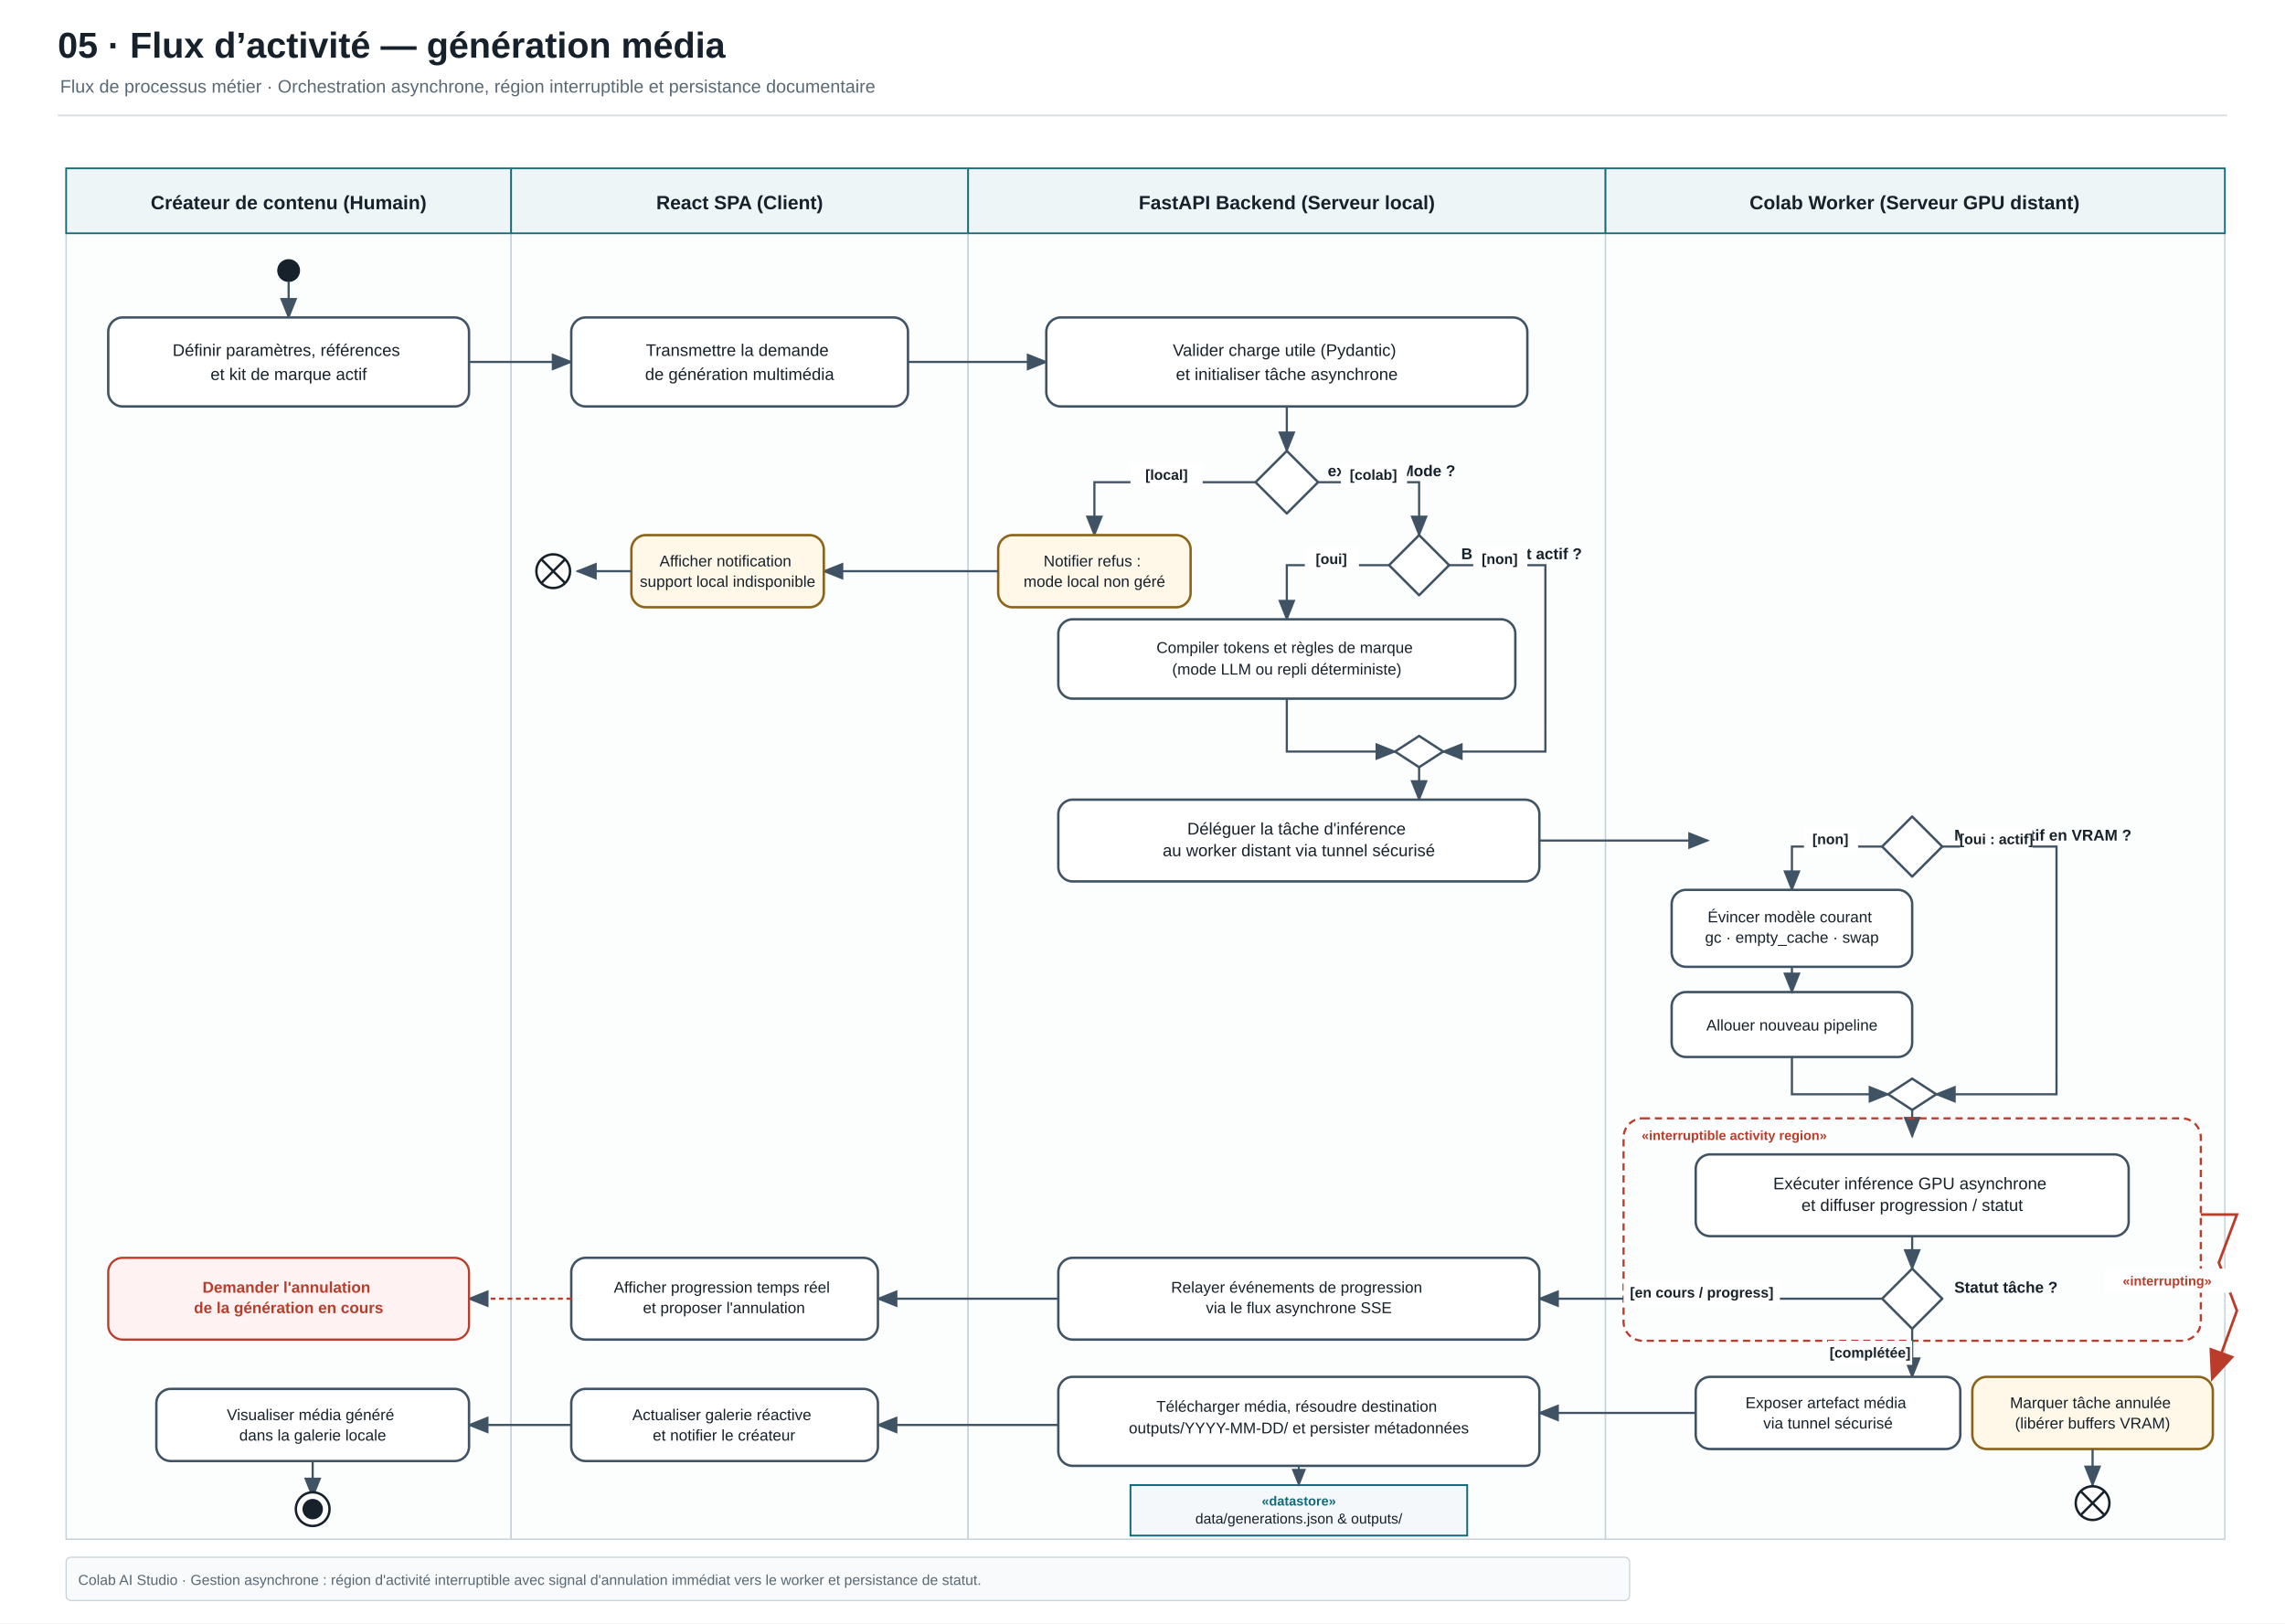
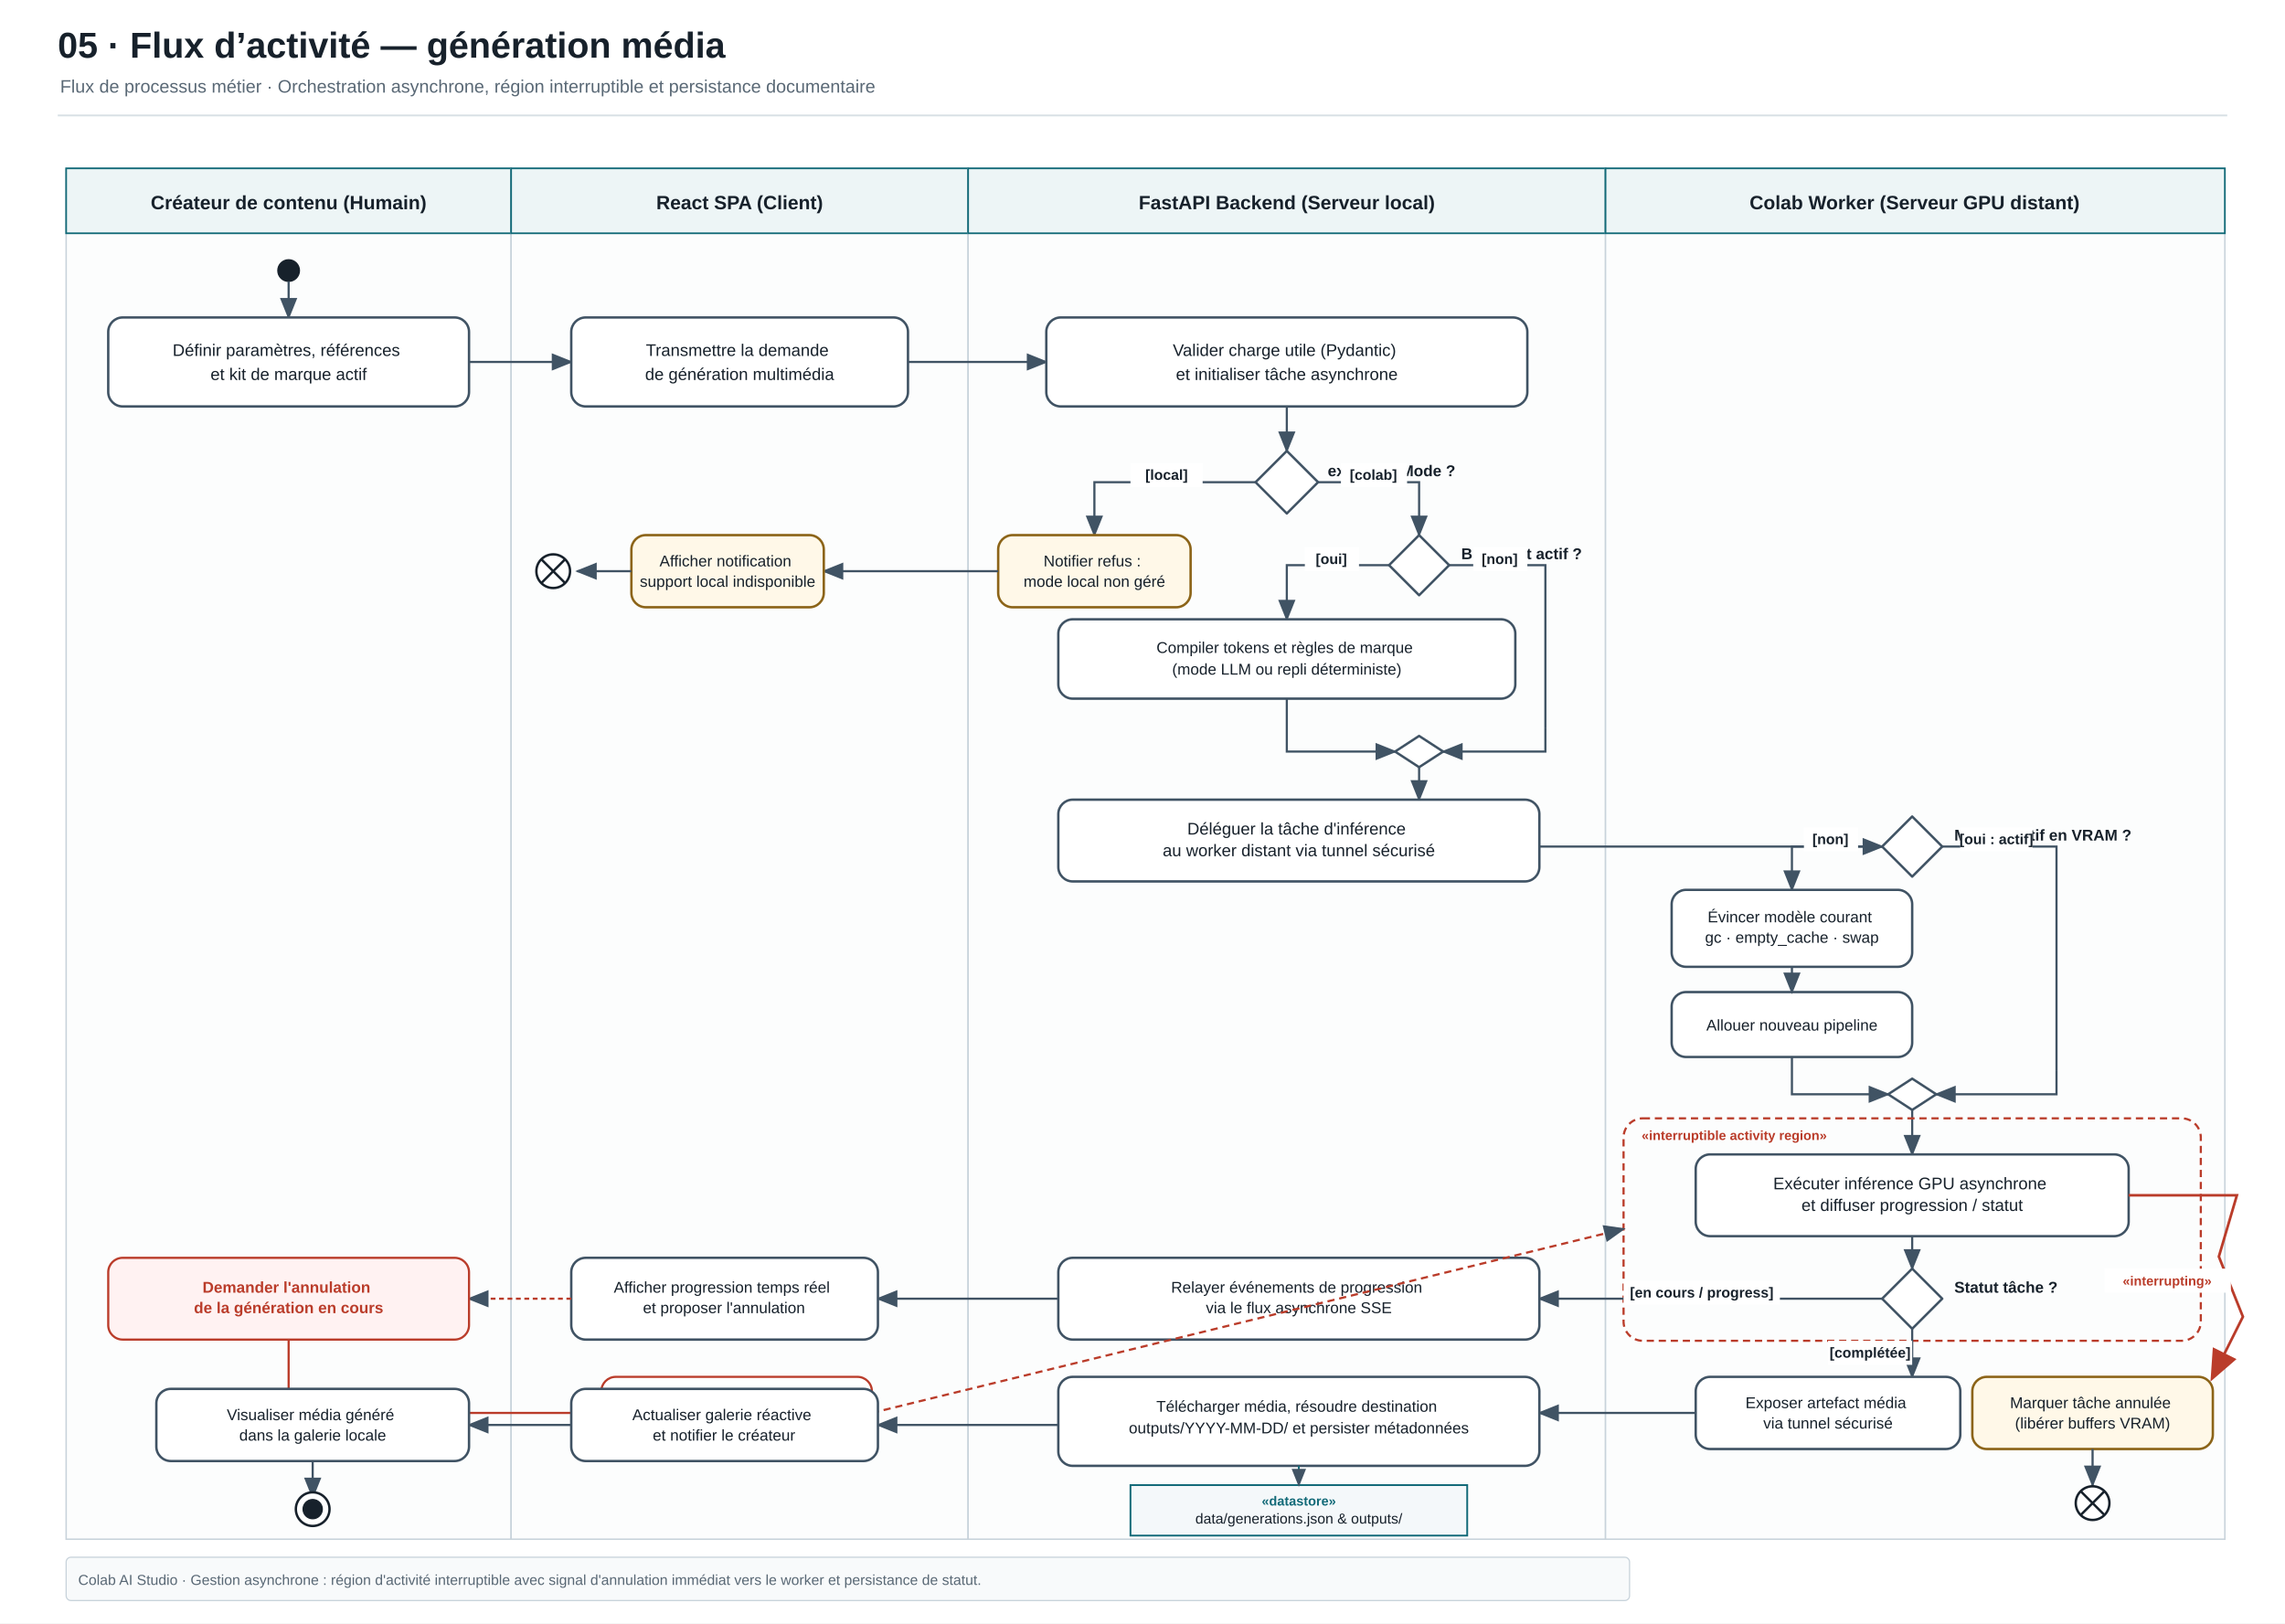
<svg xmlns="http://www.w3.org/2000/svg" width="1900" height="1350" viewBox="0 0 1900 1350">
  <defs>
    <marker id="arrow" markerWidth="10" markerHeight="8" refX="9" refY="4" orient="auto">
      <path d="M0 0 L10 4 L0 8 Z" fill="#405364" />
    </marker>
    <marker id="openArrow" markerWidth="10" markerHeight="8" refX="9" refY="4" orient="auto">
      <path d="M1 0.8 L9 4 L1 7.2" fill="none" stroke="#405364" stroke-width="1.5" />
    </marker>
    <marker id="zigzagArrow" markerWidth="12" markerHeight="10" refX="10" refY="5" orient="auto">
      <path d="M0 0 L12 5 L0 10 Z" fill="#BA3C2A" />
    </marker>
  </defs>
  <rect x="0" y="0" width="100%" height="100%" fill="#FFFFFF" />
  <text x="48" y="48" font-family="Arial, sans-serif" font-size="30" font-weight="700" fill="#17212B">05 · Flux d’activité — génération média</text>
  <text x="50" y="77" font-family="Arial, sans-serif" font-size="15" fill="#596875">Flux de processus métier · Orchestration asynchrone, région interruptible et persistance documentaire</text>
  <line x1="48" y1="96" x2="1852" y2="96" stroke="#D8E0E5" stroke-width="1.5" />
  <rect x="55" y="140" width="370" height="1140" fill="#FCFDFD" stroke="#C8D3DB" stroke-width="1.2" />
  <rect x="55" y="140" width="370" height="54" fill="#EDF5F6" stroke="#126A78" stroke-width="1.4" />
  <text x="240" y="174" text-anchor="middle" font-family="Arial, sans-serif" font-size="16" font-weight="700" fill="#17212B">Créateur de contenu (Humain)</text>
  <rect x="425" y="140" width="380" height="1140" fill="#FCFDFD" stroke="#C8D3DB" stroke-width="1.2" />
  <rect x="425" y="140" width="380" height="54" fill="#EDF5F6" stroke="#126A78" stroke-width="1.4" />
  <text x="615" y="174" text-anchor="middle" font-family="Arial, sans-serif" font-size="16" font-weight="700" fill="#17212B">React SPA (Client)</text>
  <rect x="805" y="140" width="530" height="1140" fill="#FCFDFD" stroke="#C8D3DB" stroke-width="1.2" />
  <rect x="805" y="140" width="530" height="54" fill="#EDF5F6" stroke="#126A78" stroke-width="1.4" />
  <text x="1070" y="174" text-anchor="middle" font-family="Arial, sans-serif" font-size="16" font-weight="700" fill="#17212B">FastAPI Backend (Serveur local)</text>
  <rect x="1335" y="140" width="515" height="1140" fill="#FCFDFD" stroke="#C8D3DB" stroke-width="1.2" />
  <rect x="1335" y="140" width="515" height="54" fill="#EDF5F6" stroke="#126A78" stroke-width="1.4" />
  <text x="1592" y="174" text-anchor="middle" font-family="Arial, sans-serif" font-size="16" font-weight="700" fill="#17212B">Colab Worker (Serveur GPU distant)</text>
  <circle cx="240" cy="225" r="9" fill="#17212B" stroke="#17212B" stroke-width="1" />
  <path d="M240 234 L240 264" fill="none" stroke="#405364" stroke-width="1.8" marker-end="url(#arrow)" />
  <rect x="90" y="264" width="300" height="74" rx="12" fill="#FFFFFF" stroke="#405364" stroke-width="2" />
  <text x="240" y="296" text-anchor="middle" font-family="Arial, sans-serif" font-size="14" font-weight="500" fill="#17212B">
    <tspan x="240" dy="0">Définir paramètres, références</tspan>
    <tspan x="240" dy="20">et kit de marque actif</tspan>
  </text>
  <path d="M390 301 L475 301" fill="none" stroke="#405364" stroke-width="1.8" marker-end="url(#arrow)" />
  <rect x="475" y="264" width="280" height="74" rx="12" fill="#FFFFFF" stroke="#405364" stroke-width="2" />
  <text x="615" y="296" text-anchor="middle" font-family="Arial, sans-serif" font-size="14" font-weight="500" fill="#17212B">
    <tspan x="615" dy="0">Transmettre la demande</tspan>
    <tspan x="615" dy="20">de génération multimédia</tspan>
  </text>
  <path d="M755 301 L870 301" fill="none" stroke="#405364" stroke-width="1.8" marker-end="url(#arrow)" />
  <rect x="870" y="264" width="400" height="74" rx="12" fill="#FFFFFF" stroke="#405364" stroke-width="2" />
  <text x="1070" y="296" text-anchor="middle" font-family="Arial, sans-serif" font-size="14" font-weight="500" fill="#17212B">
    <tspan x="1070" dy="0">Valider charge utile (Pydantic)</tspan>
    <tspan x="1070" dy="20">et initialiser tâche asynchrone</tspan>
  </text>
  <path d="M1070 338 L1070 375" fill="none" stroke="#405364" stroke-width="1.8" marker-end="url(#arrow)" />
  <polygon points="1070,375 1096,401 1070,427 1044,401" fill="#FFFFFF" stroke="#405364" stroke-width="2" stroke-linejoin="round" />
  <text x="1104" y="396" text-anchor="start" font-family="Arial, sans-serif" font-size="13" font-weight="600" fill="#17212B">executionMode ?</text>
  <path d="M1044 401 L910 401 L910 445" fill="none" stroke="#405364" stroke-width="1.8" marker-end="url(#arrow)" />
  <rect x="940" y="385" width="60" height="20" fill="#FFFFFF" />
  <text x="970" y="399" text-anchor="middle" font-family="Arial, sans-serif" font-size="12" font-weight="600" fill="#17212B">[local]</text>
  <rect x="830" y="445" width="160" height="60" rx="12" fill="#FFF8E8" stroke="#8C6418" stroke-width="2" />
  <text x="910" y="471" text-anchor="middle" font-family="Arial, sans-serif" font-size="13" font-weight="500" fill="#17212B">
    <tspan x="910" dy="0">Notifier refus :</tspan>
    <tspan x="910" dy="17">mode local non géré</tspan>
  </text>
  <path d="M830 475 L685 475" fill="none" stroke="#405364" stroke-width="1.8" marker-end="url(#arrow)" />
  <rect x="525" y="445" width="160" height="60" rx="12" fill="#FFF8E8" stroke="#8C6418" stroke-width="2" />
  <text x="605" y="471" text-anchor="middle" font-family="Arial, sans-serif" font-size="13" font-weight="500" fill="#17212B">
    <tspan x="605" dy="0">Afficher notification</tspan>
    <tspan x="605" dy="17">support local indisponible</tspan>
  </text>
  <path d="M525 475 L480 475" fill="none" stroke="#405364" stroke-width="1.8" marker-end="url(#arrow)" />
  <circle cx="460" cy="475" r="14" fill="#FFFFFF" stroke="#17212B" stroke-width="2" />
  <line x1="450" y1="465" x2="470" y2="485" stroke="#17212B" stroke-width="2" />
  <line x1="450" y1="485" x2="470" y2="465" stroke="#17212B" stroke-width="2" />
  <path d="M1096 401 L1180 401 L1180 445" fill="none" stroke="#405364" stroke-width="1.8" marker-end="url(#arrow)" />
  <rect x="1115" y="385" width="55" height="20" fill="#FFFFFF" />
  <text x="1142" y="399" text-anchor="middle" font-family="Arial, sans-serif" font-size="12" font-weight="600" fill="#17212B">[colab]</text>
  <polygon points="1180,445 1205,470 1180,495 1155,470" fill="#FFFFFF" stroke="#405364" stroke-width="2" stroke-linejoin="round" />
  <text x="1215" y="465" text-anchor="start" font-family="Arial, sans-serif" font-size="13" font-weight="600" fill="#17212B">Brand Kit actif ?</text>
  <path d="M1155 470 L1070 470 L1070 515" fill="none" stroke="#405364" stroke-width="1.8" marker-end="url(#arrow)" />
  <rect x="1085" y="455" width="45" height="20" fill="#FFFFFF" />
  <text x="1107" y="469" text-anchor="middle" font-family="Arial, sans-serif" font-size="12" font-weight="600" fill="#17212B">[oui]</text>
  <rect x="880" y="515" width="380" height="66" rx="12" fill="#FFFFFF" stroke="#405364" stroke-width="2" />
  <text x="1070" y="543" text-anchor="middle" font-family="Arial, sans-serif" font-size="13" font-weight="500" fill="#17212B">
    <tspan x="1070" dy="0">Compiler tokens et règles de marque</tspan>
    <tspan x="1070" dy="18">(mode LLM ou repli déterministe)</tspan>
  </text>
  <path d="M1205 470 L1285 470 L1285 605" fill="none" stroke="#405364" stroke-width="1.8" />
  <rect x="1225" y="455" width="45" height="20" fill="#FFFFFF" />
  <text x="1247" y="469" text-anchor="middle" font-family="Arial, sans-serif" font-size="12" font-weight="600" fill="#17212B">[non]</text>
  <path d="M1070 581 L1070 625 L1160 625" fill="none" stroke="#405364" stroke-width="1.8" marker-end="url(#arrow)" />
  <path d="M1285 605 L1285 625 L1200 625" fill="none" stroke="#405364" stroke-width="1.8" marker-end="url(#arrow)" />
  <polygon points="1180,612 1200,625 1180,638 1160,625" fill="#FFFFFF" stroke="#405364" stroke-width="2" stroke-linejoin="round" />
  <path d="M1180 638 L1180 665" fill="none" stroke="#405364" stroke-width="1.8" marker-end="url(#arrow)" />
  <rect x="880" y="665" width="400" height="68" rx="12" fill="#FFFFFF" stroke="#405364" stroke-width="2" />
  <text x="1080" y="694" text-anchor="middle" font-family="Arial, sans-serif" font-size="14" font-weight="500" fill="#17212B">
    <tspan x="1080" dy="0">Déléguer la tâche d'inférence</tspan>
    <tspan x="1080" dy="18">au worker distant via tunnel sécurisé</tspan>
  </text>
-   <path d="M1280 699 L1420 699" fill="none" stroke="#405364" stroke-width="1.8" marker-end="url(#arrow)" />
+   <path d="M1280 704 L1565 704" fill="none" stroke="#405364" stroke-width="1.8" marker-end="url(#arrow)" />
  <polygon points="1590,679 1615,704 1590,729 1565,704" fill="#FFFFFF" stroke="#405364" stroke-width="2" stroke-linejoin="round" />
  <text x="1625" y="699" text-anchor="start" font-family="Arial, sans-serif" font-size="13" font-weight="600" fill="#17212B">Modèle actif en VRAM ?</text>
  <path d="M1565 704 L1490 704 L1490 740" fill="none" stroke="#405364" stroke-width="1.8" marker-end="url(#arrow)" />
  <rect x="1500" y="688" width="45" height="20" fill="#FFFFFF" />
  <text x="1522" y="702" text-anchor="middle" font-family="Arial, sans-serif" font-size="12" font-weight="600" fill="#17212B">[non]</text>
  <rect x="1390" y="740" width="200" height="64" rx="12" fill="#FFFFFF" stroke="#405364" stroke-width="2" />
  <text x="1490" y="767" text-anchor="middle" font-family="Arial, sans-serif" font-size="13" font-weight="500" fill="#17212B">
    <tspan x="1490" dy="0">Évincer modèle courant</tspan>
    <tspan x="1490" dy="17">gc · empty_cache · swap</tspan>
  </text>
  <rect x="1390" y="825" width="200" height="54" rx="12" fill="#FFFFFF" stroke="#405364" stroke-width="2" />
  <text x="1490" y="857" text-anchor="middle" font-family="Arial, sans-serif" font-size="13" font-weight="500" fill="#17212B">
    <tspan x="1490" dy="0">Allouer nouveau pipeline</tspan>
  </text>
  <path d="M1490 804 L1490 825" fill="none" stroke="#405364" stroke-width="1.8" marker-end="url(#arrow)" />
  <path d="M1615 704 L1710 704 L1710 890" fill="none" stroke="#405364" stroke-width="1.8" />
  <rect x="1630" y="688" width="60" height="20" fill="#FFFFFF" />
  <text x="1660" y="702" text-anchor="middle" font-family="Arial, sans-serif" font-size="12" font-weight="600" fill="#17212B">[oui : actif]</text>
  <path d="M1490 879 L1490 910 L1570 910" fill="none" stroke="#405364" stroke-width="1.8" marker-end="url(#arrow)" />
  <path d="M1710 890 L1710 910 L1610 910" fill="none" stroke="#405364" stroke-width="1.8" marker-end="url(#arrow)" />
  <polygon points="1590,897 1610,910 1590,923 1570,910" fill="#FFFFFF" stroke="#405364" stroke-width="2" stroke-linejoin="round" />
-   <path d="M1590 923 L1590 945" fill="none" stroke="#405364" stroke-width="1.8" marker-end="url(#arrow)" />
+   <path d="M1590 923 L1590 960" fill="none" stroke="#405364" stroke-width="1.8" marker-end="url(#arrow)" />
  <rect x="1350" y="930" width="480" height="185" rx="16" fill="none" stroke="#BA3C2A" stroke-width="1.8" stroke-dasharray="6 4" />
  <text x="1365" y="948" font-family="Arial, sans-serif" font-size="11" font-weight="700" fill="#BA3C2A">«interruptible activity region»</text>
  <rect x="1410" y="960" width="360" height="68" rx="12" fill="#FFFFFF" stroke="#405364" stroke-width="2" />
  <text x="1590" y="989" text-anchor="middle" font-family="Arial, sans-serif" font-size="14" font-weight="500" fill="#17212B">
    <tspan x="1590" dy="0">Exécuter inférence GPU asynchrone</tspan>
    <tspan x="1590" dy="18">et diffuser progression / statut</tspan>
  </text>
  <path d="M1590 1028 L1590 1055" fill="none" stroke="#405364" stroke-width="1.8" marker-end="url(#arrow)" />
  <polygon points="1590,1055 1615,1080 1590,1105 1565,1080" fill="#FFFFFF" stroke="#405364" stroke-width="2" stroke-linejoin="round" />
  <text x="1625" y="1075" text-anchor="start" font-family="Arial, sans-serif" font-size="13" font-weight="600" fill="#17212B">Statut tâche ?</text>
  <path d="M1565 1080 L1280 1080" fill="none" stroke="#405364" stroke-width="1.8" marker-end="url(#arrow)" />
  <rect x="1350" y="1065" width="130" height="20" fill="#FFFFFF" />
  <text x="1415" y="1079" text-anchor="middle" font-family="Arial, sans-serif" font-size="12" font-weight="600" fill="#17212B">[en cours / progress]</text>
  <rect x="880" y="1046" width="400" height="68" rx="12" fill="#FFFFFF" stroke="#405364" stroke-width="2" />
  <text x="1080" y="1075" text-anchor="middle" font-family="Arial, sans-serif" font-size="13" font-weight="500" fill="#17212B">
    <tspan x="1080" dy="0">Relayer événements de progression</tspan>
    <tspan x="1080" dy="17">via le flux asynchrone SSE</tspan>
  </text>
  <path d="M880 1080 L730 1080" fill="none" stroke="#405364" stroke-width="1.8" marker-end="url(#arrow)" />
  <rect x="475" y="1046" width="255" height="68" rx="12" fill="#FFFFFF" stroke="#405364" stroke-width="2" />
  <text x="602" y="1075" text-anchor="middle" font-family="Arial, sans-serif" font-size="13" font-weight="500" fill="#17212B">
    <tspan x="602" dy="0">Afficher progression temps réel</tspan>
    <tspan x="602" dy="17">et proposer l'annulation</tspan>
  </text>
  <path d="M475 1080 L390 1080" fill="none" stroke="#BA3C2A" stroke-width="1.8" stroke-dasharray="4 3" marker-end="url(#arrow)" />
  <rect x="90" y="1046" width="300" height="68" rx="12" fill="#FFF2F2" stroke="#BA3C2A" stroke-width="1.8" />
  <text x="240" y="1075" text-anchor="middle" font-family="Arial, sans-serif" font-size="13" font-weight="600" fill="#BA3C2A">
    <tspan x="240" dy="0">Demander l'annulation</tspan>
    <tspan x="240" dy="17">de la génération en cours</tspan>
  </text>
-   <path d="M 1830 1010 L 1860 1010 L 1845 1050 L 1860 1090 L 1840 1145" fill="none" stroke="#BA3C2A" stroke-width="2.2" marker-end="url(#zigzagArrow)" />
+   <path d="M240 1114 L240 1175 L500 1175" fill="none" stroke="#BA3C2A" stroke-width="1.8" marker-end="url(#arrow)" />
+   <rect x="500" y="1145" width="225" height="60" rx="12" fill="#FFFFFF" stroke="#BA3C2A" stroke-width="1.8" />
+   <text x="612" y="1170" text-anchor="middle" font-family="Arial, sans-serif" font-size="12" font-weight="600" fill="#BA3C2A">
+     <tspan x="612" dy="0">POST /api/tasks/{task_id}/cancel</tspan>
+     <tspan x="612" dy="17">transmettre signal d'arrêt</tspan>
+   </text>
+   <path d="M725 1175 L1350 1022" fill="none" stroke="#BA3C2A" stroke-width="1.8" stroke-dasharray="6 4" marker-end="url(#arrow)" />
+   <rect x="930" y="1165" width="165" height="18" fill="#FFFFFF" />
+   <text x="1012" y="1178" text-anchor="middle" font-family="Arial, sans-serif" font-size="11" font-weight="700" fill="#BA3C2A">signal annulation worker</text>
+   <path d="M 1770 994 L 1860 994 L 1845 1045 L 1865 1095 L 1840 1145" fill="none" stroke="#BA3C2A" stroke-width="2.2" marker-end="url(#zigzagArrow)" />
  <rect x="1750" y="1055" width="105" height="20" fill="#FFFFFF" />
  <text x="1802" y="1069" text-anchor="middle" font-family="Arial, sans-serif" font-size="11" font-weight="700" fill="#BA3C2A">«interrupting»</text>
  <rect x="1640" y="1145" width="200" height="60" rx="12" fill="#FFF8E8" stroke="#8C6418" stroke-width="2" />
  <text x="1740" y="1171" text-anchor="middle" font-family="Arial, sans-serif" font-size="13" font-weight="500" fill="#17212B">
    <tspan x="1740" dy="0">Marquer tâche annulée</tspan>
    <tspan x="1740" dy="17">(libérer buffers VRAM)</tspan>
  </text>
  <path d="M1740 1205 L1740 1235" fill="none" stroke="#405364" stroke-width="1.8" marker-end="url(#arrow)" />
  <circle cx="1740" cy="1250" r="14" fill="#FFFFFF" stroke="#17212B" stroke-width="2" />
  <line x1="1730" y1="1240" x2="1750" y2="1260" stroke="#17212B" stroke-width="2" />
  <line x1="1730" y1="1260" x2="1750" y2="1240" stroke="#17212B" stroke-width="2" />
  <path d="M1590 1105 L1590 1145" fill="none" stroke="#405364" stroke-width="1.8" marker-end="url(#arrow)" />
  <rect x="1520" y="1115" width="70" height="20" fill="#FFFFFF" />
  <text x="1555" y="1129" text-anchor="middle" font-family="Arial, sans-serif" font-size="12" font-weight="600" fill="#17212B">[complétée]</text>
  <rect x="1410" y="1145" width="220" height="60" rx="12" fill="#FFFFFF" stroke="#405364" stroke-width="2" />
  <text x="1520" y="1171" text-anchor="middle" font-family="Arial, sans-serif" font-size="13" font-weight="500" fill="#17212B">
    <tspan x="1520" dy="0">Exposer artefact média</tspan>
    <tspan x="1520" dy="17">via tunnel sécurisé</tspan>
  </text>
  <path d="M1410 1175 L1280 1175" fill="none" stroke="#405364" stroke-width="1.8" marker-end="url(#arrow)" />
  <rect x="880" y="1145" width="400" height="74" rx="12" fill="#FFFFFF" stroke="#405364" stroke-width="2" />
  <text x="1080" y="1174" text-anchor="middle" font-family="Arial, sans-serif" font-size="13" font-weight="500" fill="#17212B">
    <tspan x="1080" dy="0">Télécharger média, résoudre destination</tspan>
    <tspan x="1080" dy="18">outputs/YYYY-MM-DD/ et persister métadonnées</tspan>
  </text>
  <rect x="940" y="1235" width="280" height="42" fill="#F4F8FA" stroke="#126A78" stroke-width="1.5" />
  <text x="1080" y="1252" text-anchor="middle" font-family="Arial, sans-serif" font-size="11" font-weight="600" fill="#126A78">«datastore»</text>
  <text x="1080" y="1267" text-anchor="middle" font-family="Arial, sans-serif" font-size="12" font-weight="500" fill="#17212B">data/generations.json &amp; outputs/</text>
  <path d="M1080 1219 L1080 1235" fill="none" stroke="#126A78" stroke-width="1.5" stroke-dasharray="4 3" marker-end="url(#arrow)" />
  <path d="M880 1185 L730 1185" fill="none" stroke="#405364" stroke-width="1.8" marker-end="url(#arrow)" />
  <rect x="475" y="1155" width="255" height="60" rx="12" fill="#FFFFFF" stroke="#405364" stroke-width="2" />
  <text x="602" y="1181" text-anchor="middle" font-family="Arial, sans-serif" font-size="13" font-weight="500" fill="#17212B">
    <tspan x="602" dy="0">Actualiser galerie réactive</tspan>
    <tspan x="602" dy="17">et notifier le créateur</tspan>
  </text>
  <path d="M475 1185 L390 1185" fill="none" stroke="#405364" stroke-width="1.8" marker-end="url(#arrow)" />
  <rect x="130" y="1155" width="260" height="60" rx="12" fill="#FFFFFF" stroke="#405364" stroke-width="2" />
  <text x="260" y="1181" text-anchor="middle" font-family="Arial, sans-serif" font-size="13" font-weight="500" fill="#17212B">
    <tspan x="260" dy="0">Visualiser média généré</tspan>
    <tspan x="260" dy="17">dans la galerie locale</tspan>
  </text>
  <path d="M260 1215 L260 1245" fill="none" stroke="#405364" stroke-width="1.8" marker-end="url(#arrow)" />
  <circle cx="260" cy="1255" r="14" fill="#FFFFFF" stroke="#17212B" stroke-width="2" />
  <circle cx="260" cy="1255" r="8" fill="#17212B" stroke="#17212B" stroke-width="1" />
  <rect x="55" y="1295" width="1300" height="36" rx="4" fill="#F8FAFB" stroke="#C8D3DB" stroke-width="1" />
  <text x="65" y="1318" font-family="Arial, sans-serif" font-size="12" fill="#596875">
  Colab AI Studio · Gestion asynchrone : région d'activité interruptible avec signal d'annulation immédiat vers le worker et persistance de statut.
</text>
</svg>
